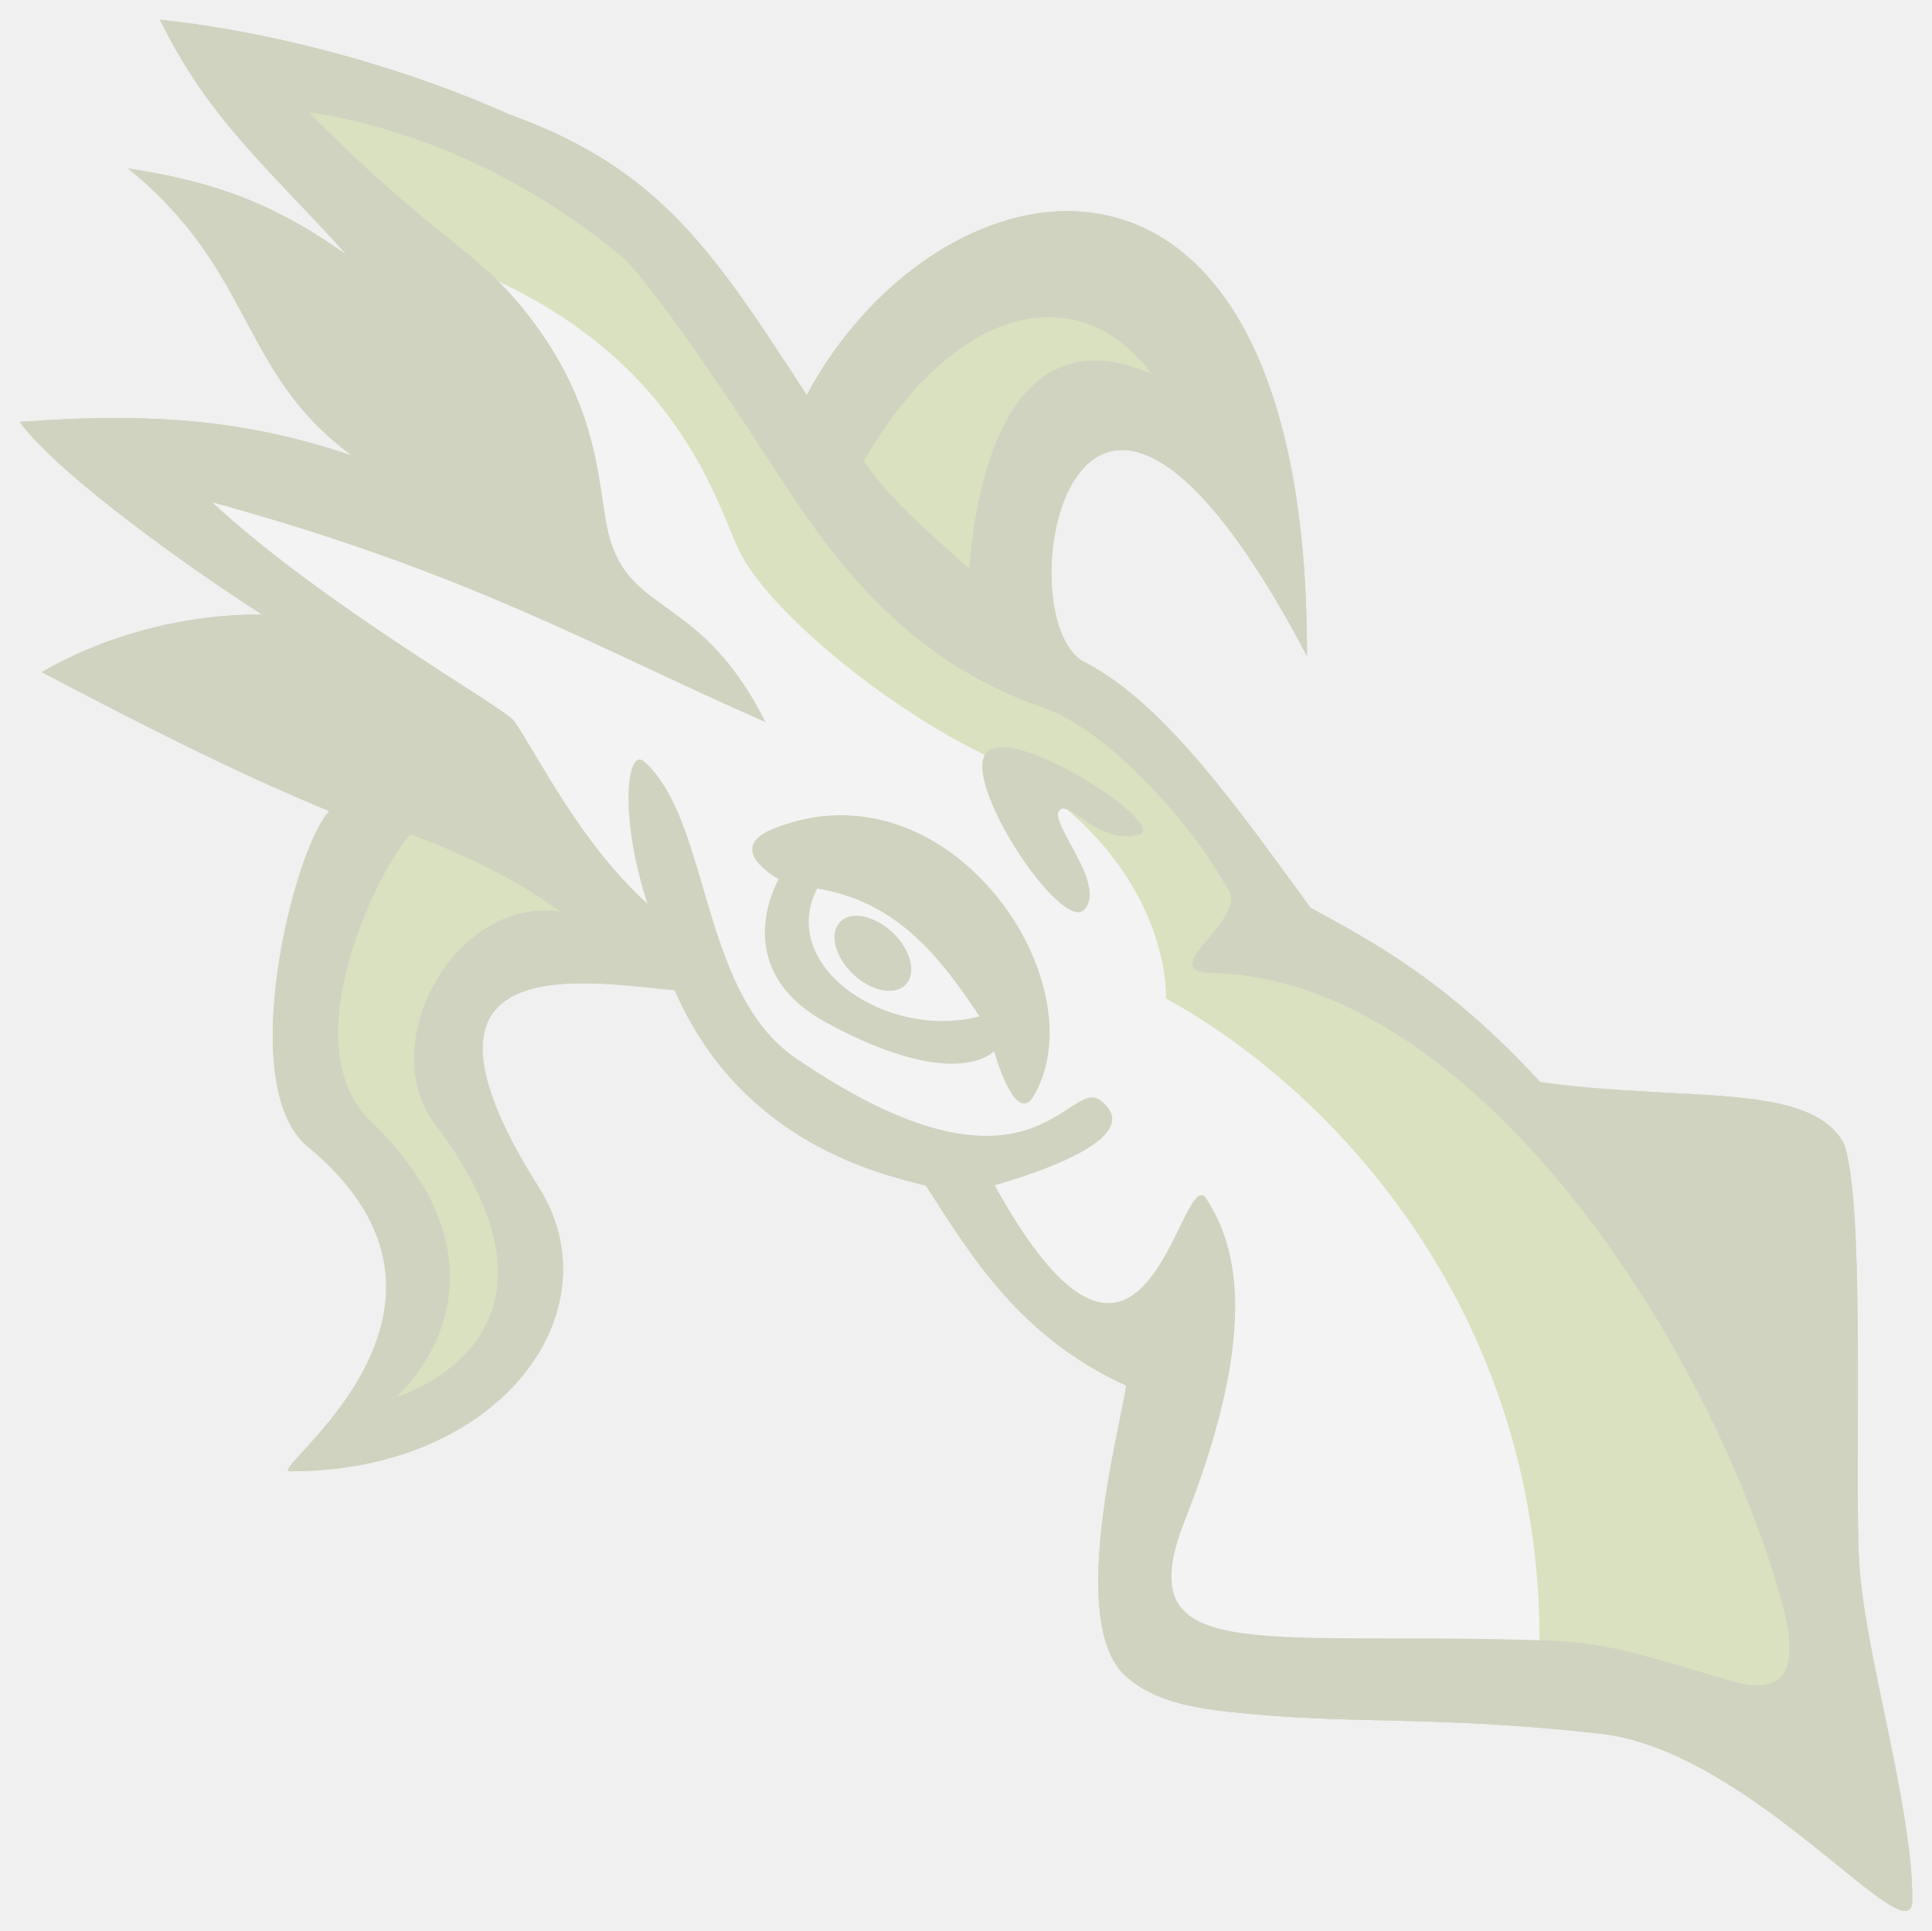
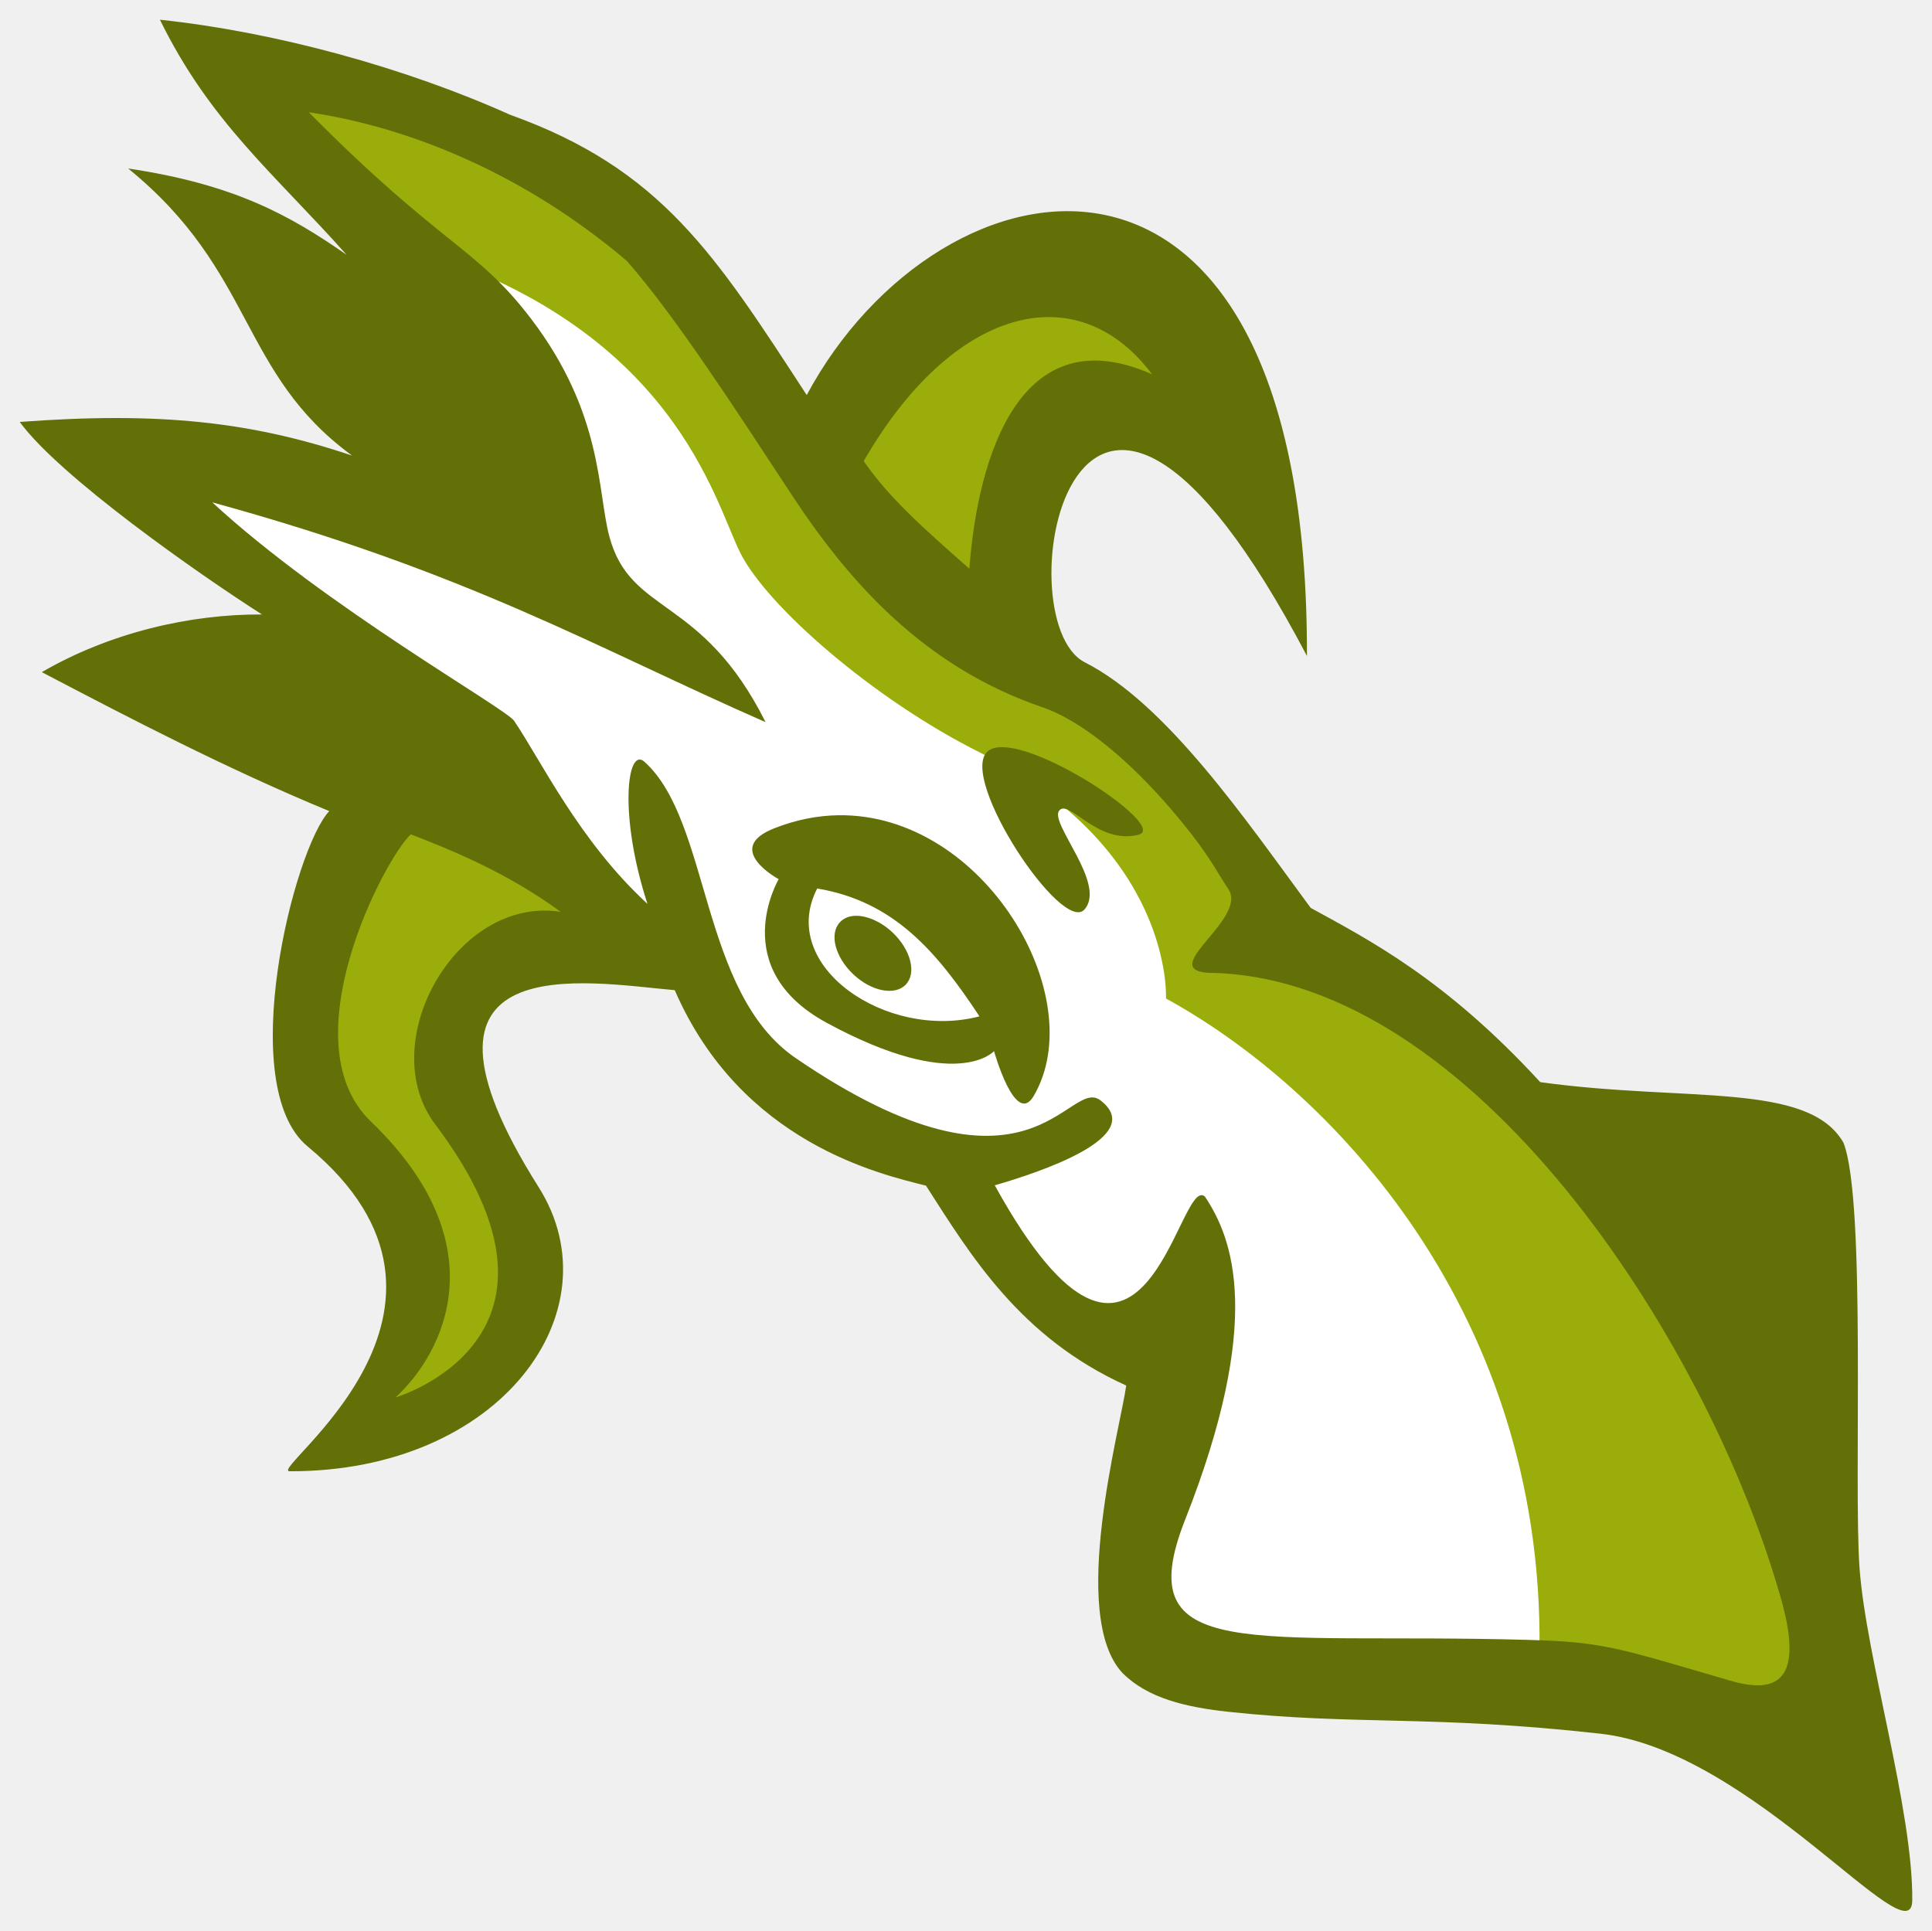
<svg xmlns="http://www.w3.org/2000/svg" version="1.1" width="195.907" height="195.793">
-   <g transform="matrix(-2.555441,0,0,2.555441,-265.3246,-14.50123)" style="opacity:0.2">
-     <g transform="matrix(0.4747346,0,0,0.4747346,-90.67949,-143.9001)" id="g4167" style="fill:#496000;fill-opacity:1">
-       <g id="g4171" style="fill:#496000;fill-opacity:1">
-         <path d="m -41.062,316.719 c -9.576,1.012 -20.437,3.977 -29.25,7.938 -12.689,4.545 -17.192,11.74 -24.812,23.438 -11.15,-20.807 -41.927,-26.493 -41.812,21.812 19.569,-37.238 25.506,-2.998 18.569,0.528 -6.866,3.49 -13.447,13.165 -18.879,20.527 -4.828,2.655 -11.25,5.92 -19.19,14.569 -12.141,1.686 -22.407,-0.059 -25.344,5.062 -1.92,4.885 -0.835,28.618 -1.344,35.562 -0.55,7.517 -4.475,20.218 -4.406,27.781 0.045,4.934 13.377,-12.526 26.062,-13.938 14.326,-1.595 20.408,-0.676 31.219,-1.844 3.434,-0.385 6.609,-1.109 8.719,-3.219 4.527,-4.793 0.175,-20.54 -0.3,-24.043 8.88,-4.017 12.999,-10.884 16.737,-16.707 3.778,-0.96 15.445,-3.55 21,-16.344 7.291,-0.627 24.238,-3.905 11.375,16.469 -6.517,10.323 3.152,23.79 20.812,23.75 1.965,-0.004 -17.966,-13.535 -1.5,-27.156 6.116,-5.059 1.147,-24.908 -1.812,-28.031 8.557,-3.53 16.781,-7.818 24.028,-11.616 -5.695,-3.306 -12.406,-4.857 -18.403,-4.821 5.355,-3.418 16.921,-11.536 20.25,-16.094 -11.616,-0.864 -19.286,-0.041 -27.781,2.812 9.452,-6.908 8.091,-15.369 18.719,-24 -8.876,1.329 -13.463,3.882 -18.255,7.21 6.099,-6.843 11.409,-11.094 15.599,-19.648 z m -12.442,7.736 c -11.096,11.199 -13.975,11.232 -18.558,17.233 -6.054,7.928 -5.561,14.474 -6.562,18.219 -1.777,6.643 -7.715,4.859 -13.062,15.531 14.184,-6.216 24.683,-12.459 46.25,-18.375 -9.461,8.731 -24.404,17.142 -25.219,18.25 -2.184,3.189 -5.444,10.07 -11.156,15.312 2.409,-7.405 1.715,-13.191 0.25,-11.875 -5.549,4.985 -4.613,19.294 -12.656,24.781 -19.752,13.476 -22.753,1.441 -25.469,3.531 -3.952,3.042 5.194,6.039 8.844,7.094 -12.455,22.577 -15.332,-1.013 -17.562,0.938 -2.344,3.496 -4.94,10.314 1.656,27.031 4.792,12.145 -5.649,9.384 -28.688,10.031 -6.337,0.178 -7.407,0.646 -16.875,3.406 -3.679,1.073 -6.433,0.346 -4.094,-7.375 6.221,-21.489 25.635,-51.115 47.188,-51.781 5.413,0.02 -2.854,-4.432 -1.156,-7 1.144,-1.716 1.691,-3.078 4.875,-6.781 3.199,-3.72 7.181,-7.238 10.688,-8.438 9.911,-3.389 16.179,-10.504 20.938,-17.75 4.758,-7.246 9.761,-14.981 13.791,-19.562 8.399,-7.131 17.948,-11.147 26.58,-12.42 z m -46.384,29.165 c -2.13,3.062 -4.848,5.483 -8.83,8.99 -0.701,-9.36 -4.24,-21.157 -15.279,-16.247 6.358,-8.452 16.77,-5.514 24.109,7.256 z m -11.675,23.912 c -4.039,0.12 -13.634,6.713 -11.312,7.312 3.448,0.891 5.857,-3.065 6.656,-2 0.799,1.065 -3.989,6.12 -2.125,8.25 1.864,2.13 10.521,-10.924 8.125,-13.188 -0.3,-0.283 -0.767,-0.392 -1.344,-0.375 z m 13.781,5.688 c -12.171,-0.168 -21.148,15.22 -16.312,23.469 1.537,2.622 3.312,-3.75 3.312,-3.75 0,0 3.118,3.537 14,-2.375 8.403,-4.565 4,-12 4,-12 0,0 4.712,-2.54 0.375,-4.25 -1.838,-0.725 -3.636,-1.07 -5.375,-1.094 z m 35.75,1.594 c 2.263,2.13 10.208,17.392 3.344,24 -10.703,10.304 -6.124,19.348 -2.064,23.075 0,0 -16.825,-4.922 -3.317,-22.834 5.115,-6.783 -1.725,-19.112 -10.487,-17.763 4.526,-3.328 9.316,-5.234 12.524,-6.478 z M -96,389.344 c 3.349,6.481 -5.809,12.718 -13.562,10.688 3.595,-5.458 7.172,-9.622 13.562,-10.688 z m -3.281,2.281 c -0.933,0.009 -2.083,0.503 -3.031,1.406 -1.518,1.445 -2.006,3.385 -1.094,4.344 0.913,0.958 2.889,0.57 4.406,-0.875 1.518,-1.445 2.006,-3.385 1.094,-4.344 -0.342,-0.359 -0.815,-0.536 -1.375,-0.531 z" id="path4173" style="font-size:medium;font-style:normal;font-variant:normal;font-weight:normal;font-stretch:normal;text-indent:0;text-align:start;text-decoration:none;line-height:normal;letter-spacing:normal;word-spacing:normal;text-transform:none;direction:ltr;block-progression:tb;writing-mode:lr-tb;text-anchor:start;baseline-shift:baseline;color:#000000;fill:#496000;fill-opacity:1;stroke:none;stroke-width:5;marker:none;visibility:visible;display:inline;overflow:visible;enable-background:accumulate;font-family:Sans;-inkscape-font-specification:Sans" />
-       </g>
-     </g>
-     <path d="m -176.975,76.132 c 3.669,-22.182 14.968,-30.384 22.947,-33.348 1.272,-5.149 6.598,-9.48 9.575,-11.391 0.682,-6.574 0.117,-10.269 -7.429,-9.08 4.671,-11.432 9.855,-5.063 16.266,1.253 4.872,-8.594 12.807,-13.406 22.034,-15.12 -10.856,14.256 -13.233,18.209 4.633,15.848 -13.162,10.003 -9.876,11.284 -7.361,18.676 3.61,9.323 -9.919,10.306 -0.699,20.14 -11.877,-4.812 -7.316,-6.574 -4.759,-15.985 -1.365,-4.658 -4.246,-3.426 -9.236,-3.651 -2.888,5.96 -5.515,6.464 -10.536,8.517 -2.432,4.21 -4.408,6.885 -8.779,8.119 0,0 1.72,3.18 1.331,10.76 -8.966,3.226 -13.227,-1.429 -27.988,5.263 z" id="path4177" style="fill:#ffffff;fill-opacity:1;stroke:#000000;stroke-width:1px;stroke-linecap:butt;stroke-linejoin:miter;stroke-opacity:1" />
-     <path d="m -128.478,42.301 c 2.347,-3.935 5.134,-5.872 9.237,-7.146 2.942,6.288 5.36,10.921 1.607,16.101 -3.233,4.461 -1.864,6.611 -0.987,11.519 -15.442,-5.658 6.223,-16.185 -9.858,-20.474 z" id="path3849" style="fill:#7ba400;fill-opacity:1;stroke:none" />
-     <path d="m -164.873,72.482 c -0.745,-14.045 7.867,-23.388 14.779,-27.182 0,0 -0.328,-5.906 7.389,-9.765 4.222,-2.111 8.445,-5.806 9.501,-7.917 1.056,-2.111 2.639,-8.973 13.195,-12.14 2.33,-0.699 5.278,-6.862 5.278,-6.862 0,0 -15.307,0.792 -20.849,15.57 -6.64,-10.839 -15.666,-9.258 -17.418,-0.528 l 6.334,-2.375 2.903,6.334 0,4.222 c -6.125,2.815 -8.998,6.053 -12.14,11.612 -17.193,10.885 -16.236,14.016 -21.64,31.405 z" id="path3847" style="fill:#7ba400;fill-opacity:1;stroke:none" />
-     <g transform="matrix(0.4747346,0,0,0.4747346,-90.67949,-143.9001)" id="g4179" style="fill:#496000;fill-opacity:1">
-       <g id="g4183" style="fill:#496000;fill-opacity:1">
-         <path d="m -41.062,316.719 c -9.576,1.012 -20.437,3.977 -29.25,7.938 -12.689,4.545 -17.192,11.74 -24.812,23.438 -11.15,-20.807 -41.927,-26.493 -41.812,21.812 19.569,-37.238 25.506,-2.998 18.569,0.528 -6.866,3.49 -13.447,13.165 -18.879,20.527 -4.828,2.655 -11.25,5.92 -19.19,14.569 -12.141,1.686 -22.407,-0.059 -25.344,5.062 -1.92,4.885 -0.835,28.618 -1.344,35.562 -0.55,7.517 -4.475,20.218 -4.406,27.781 0.045,4.934 13.377,-12.526 26.062,-13.938 14.326,-1.595 20.408,-0.676 31.219,-1.844 3.434,-0.385 6.609,-1.109 8.719,-3.219 4.527,-4.793 0.175,-20.54 -0.3,-24.043 8.88,-4.017 12.999,-10.884 16.737,-16.707 3.778,-0.96 15.445,-3.55 21,-16.344 7.291,-0.627 24.238,-3.905 11.375,16.469 -6.517,10.323 3.152,23.79 20.812,23.75 1.965,-0.004 -17.966,-13.535 -1.5,-27.156 6.116,-5.059 1.147,-24.908 -1.812,-28.031 8.557,-3.53 16.781,-7.818 24.028,-11.616 -5.695,-3.306 -12.406,-4.857 -18.403,-4.821 5.355,-3.418 16.921,-11.536 20.25,-16.094 -11.616,-0.864 -19.286,-0.041 -27.781,2.812 9.452,-6.908 8.091,-15.369 18.719,-24 -8.876,1.329 -13.463,3.882 -18.255,7.21 6.099,-6.843 11.409,-11.094 15.599,-19.648 z m -12.442,7.736 c -11.096,11.199 -13.975,11.232 -18.558,17.233 -6.054,7.928 -5.561,14.474 -6.562,18.219 -1.777,6.643 -7.715,4.859 -13.062,15.531 14.184,-6.216 24.683,-12.459 46.25,-18.375 -9.461,8.731 -24.404,17.142 -25.219,18.25 -2.184,3.189 -5.444,10.07 -11.156,15.312 2.409,-7.405 1.715,-13.191 0.25,-11.875 -5.549,4.985 -4.613,19.294 -12.656,24.781 -19.752,13.476 -22.753,1.441 -25.469,3.531 -3.952,3.042 5.194,6.039 8.844,7.094 -12.455,22.577 -15.332,-1.013 -17.562,0.938 -2.344,3.496 -4.94,10.314 1.656,27.031 4.792,12.145 -5.649,9.384 -28.688,10.031 -6.337,0.178 -7.407,0.646 -16.875,3.406 -3.679,1.073 -6.433,0.346 -4.094,-7.375 6.221,-21.489 25.635,-51.115 47.188,-51.781 5.413,0.02 -2.854,-4.432 -1.156,-7 1.144,-1.716 1.691,-3.078 4.875,-6.781 3.199,-3.72 7.181,-7.238 10.688,-8.438 9.911,-3.389 16.179,-10.504 20.938,-17.75 4.758,-7.246 9.761,-14.981 13.791,-19.562 8.399,-7.131 17.948,-11.147 26.58,-12.42 z m -46.384,29.165 c -2.13,3.062 -4.848,5.483 -8.83,8.99 -0.701,-9.36 -4.24,-21.157 -15.279,-16.247 6.358,-8.452 16.77,-5.514 24.109,7.256 z m -11.675,23.912 c -4.039,0.12 -13.634,6.713 -11.312,7.312 3.448,0.891 5.857,-3.065 6.656,-2 0.799,1.065 -3.989,6.12 -2.125,8.25 1.864,2.13 10.521,-10.924 8.125,-13.188 -0.3,-0.283 -0.767,-0.392 -1.344,-0.375 z m 13.781,5.688 c -12.171,-0.168 -21.148,15.22 -16.312,23.469 1.537,2.622 3.312,-3.75 3.312,-3.75 0,0 3.118,3.537 14,-2.375 8.403,-4.565 4,-12 4,-12 0,0 4.712,-2.54 0.375,-4.25 -1.838,-0.725 -3.636,-1.07 -5.375,-1.094 z m 35.75,1.594 c 2.263,2.13 10.208,17.392 3.344,24 -10.703,10.304 -6.124,19.348 -2.064,23.075 0,0 -16.825,-4.922 -3.317,-22.834 5.115,-6.783 -1.725,-19.112 -10.487,-17.763 4.526,-3.328 9.316,-5.234 12.524,-6.478 z M -96,389.344 c 3.349,6.481 -5.809,12.718 -13.562,10.688 3.595,-5.458 7.172,-9.622 13.562,-10.688 z m -3.281,2.281 c -0.933,0.009 -2.083,0.503 -3.031,1.406 -1.518,1.445 -2.006,3.385 -1.094,4.344 0.913,0.958 2.889,0.57 4.406,-0.875 1.518,-1.445 2.006,-3.385 1.094,-4.344 -0.342,-0.359 -0.815,-0.536 -1.375,-0.531 z" id="path4185" style="font-size:medium;font-style:normal;font-variant:normal;font-weight:normal;font-stretch:normal;text-indent:0;text-align:start;text-decoration:none;line-height:normal;letter-spacing:normal;word-spacing:normal;text-transform:none;direction:ltr;block-progression:tb;writing-mode:lr-tb;text-anchor:start;baseline-shift:baseline;color:#000000;fill:#496000;fill-opacity:1;stroke:none;stroke-width:5;marker:none;visibility:visible;display:inline;overflow:visible;enable-background:accumulate;font-family:Sans;-inkscape-font-specification:Sans" />
-       </g>
+   <defs>
+     <style type="text/css">
+ .kalamar-white {
+   fill:#fff;
+   stroke:none;
+ }
+ .kalamar-shade {
+   fill: #9bad0b;
+   fill-opacity:1;
+   stroke:none
+ }
+ .kalamar-contour {
+   fill:#636f07;
+   stroke:none;
+ }
+     </style>
+   </defs>
+   <g transform="matrix(-2.555441,0,0,2.555441,-265.3246,-14.50123)">
+     <path d="m -176.975,76.132 c 3.669,-22.182 14.968,-30.384 22.947,-33.348 1.272,-5.149 6.598,-9.48 9.575,-11.391 0.682,-6.574 0.117,-10.269 -7.429,-9.08 4.671,-11.432 9.855,-5.063 16.266,1.253 4.872,-8.594 12.807,-13.406 22.034,-15.12 -10.856,14.256 -13.233,18.209 4.633,15.848 -13.162,10.003 -9.876,11.284 -7.361,18.676 3.61,9.323 -9.919,10.306 -0.699,20.14 -11.877,-4.812 -7.316,-6.574 -4.759,-15.985 -1.365,-4.658 -4.246,-3.426 -9.236,-3.651 -2.888,5.96 -5.515,6.464 -10.536,8.517 -2.432,4.21 -4.408,6.885 -8.779,8.119 0,0 1.72,3.18 1.331,10.76 -8.966,3.226 -13.227,-1.429 -27.988,5.263 z" class="kalamar-white" />
+     <path d="m -128.478,42.301 c 2.347,-3.935 5.134,-5.872 9.237,-7.146 2.942,6.288 5.36,10.921 1.607,16.101 -3.233,4.461 -1.864,6.611 -0.987,11.519 -15.442,-5.658 6.223,-16.185 -9.858,-20.474 z" class="kalamar-shade" />
+     <path d="m -164.873,72.482 c -0.745,-14.045 7.867,-23.388 14.779,-27.182 0,0 -0.328,-5.906 7.389,-9.765 4.222,-2.111 8.445,-5.806 9.501,-7.917 1.056,-2.111 2.639,-8.973 13.195,-12.14 2.33,-0.699 5.278,-6.862 5.278,-6.862 0,0 -15.307,0.792 -20.849,15.57 -6.64,-10.839 -15.666,-9.258 -17.418,-0.528 l 6.334,-2.375 2.903,6.334 0,4.222 c -6.125,2.815 -8.998,6.053 -12.14,11.612 -17.193,10.885 -16.236,14.016 -21.64,31.405 z" class="kalamar-shade" />
+     <g transform="matrix(0.4747346,0,0,0.4747346,-90.67949,-143.9001)">
+       <path d="m -41.062,316.719 c -9.576,1.012 -20.437,3.977 -29.25,7.938 -12.689,4.545 -17.192,11.74 -24.812,23.438 -11.15,-20.807 -41.927,-26.493 -41.812,21.812 19.569,-37.238 25.506,-2.998 18.569,0.528 -6.866,3.49 -13.447,13.165 -18.879,20.527 -4.828,2.655 -11.25,5.92 -19.19,14.569 -12.141,1.686 -22.407,-0.059 -25.344,5.062 -1.92,4.885 -0.835,28.618 -1.344,35.562 -0.55,7.517 -4.475,20.218 -4.406,27.781 0.045,4.934 13.377,-12.526 26.062,-13.938 14.326,-1.595 20.408,-0.676 31.219,-1.844 3.434,-0.385 6.609,-1.109 8.719,-3.219 4.527,-4.793 0.175,-20.54 -0.3,-24.043 8.88,-4.017 12.999,-10.884 16.737,-16.707 3.778,-0.96 15.445,-3.55 21,-16.344 7.291,-0.627 24.238,-3.905 11.375,16.469 -6.517,10.323 3.152,23.79 20.812,23.75 1.965,-0.004 -17.966,-13.535 -1.5,-27.156 6.116,-5.059 1.147,-24.908 -1.812,-28.031 8.557,-3.53 16.781,-7.818 24.028,-11.616 -5.695,-3.306 -12.406,-4.857 -18.403,-4.821 5.355,-3.418 16.921,-11.536 20.25,-16.094 -11.616,-0.864 -19.286,-0.041 -27.781,2.812 9.452,-6.908 8.091,-15.369 18.719,-24 -8.876,1.329 -13.463,3.882 -18.255,7.21 6.099,-6.843 11.409,-11.094 15.599,-19.648 z m -12.442,7.736 c -11.096,11.199 -13.975,11.232 -18.558,17.233 -6.054,7.928 -5.561,14.474 -6.562,18.219 -1.777,6.643 -7.715,4.859 -13.062,15.531 14.184,-6.216 24.683,-12.459 46.25,-18.375 -9.461,8.731 -24.404,17.142 -25.219,18.25 -2.184,3.189 -5.444,10.07 -11.156,15.312 2.409,-7.405 1.715,-13.191 0.25,-11.875 -5.549,4.985 -4.613,19.294 -12.656,24.781 -19.752,13.476 -22.753,1.441 -25.469,3.531 -3.952,3.042 5.194,6.039 8.844,7.094 -12.455,22.577 -15.332,-1.013 -17.562,0.938 -2.344,3.496 -4.94,10.314 1.656,27.031 4.792,12.145 -5.649,9.384 -28.688,10.031 -6.337,0.178 -7.407,0.646 -16.875,3.406 -3.679,1.073 -6.433,0.346 -4.094,-7.375 6.221,-21.489 25.635,-51.115 47.188,-51.781 5.413,0.02 -2.854,-4.432 -1.156,-7 1.144,-1.716 1.691,-3.078 4.875,-6.781 3.199,-3.72 7.181,-7.238 10.688,-8.438 9.911,-3.389 16.179,-10.504 20.938,-17.75 4.758,-7.246 9.761,-14.981 13.791,-19.562 8.399,-7.131 17.948,-11.147 26.58,-12.42 z m -46.384,29.165 c -2.13,3.062 -4.848,5.483 -8.83,8.99 -0.701,-9.36 -4.24,-21.157 -15.279,-16.247 6.358,-8.452 16.77,-5.514 24.109,7.256 z m -11.675,23.912 c -4.039,0.12 -13.634,6.713 -11.312,7.312 3.448,0.891 5.857,-3.065 6.656,-2 0.799,1.065 -3.989,6.12 -2.125,8.25 1.864,2.13 10.521,-10.924 8.125,-13.188 -0.3,-0.283 -0.767,-0.392 -1.344,-0.375 z m 13.781,5.688 c -12.171,-0.168 -21.148,15.22 -16.312,23.469 1.537,2.622 3.312,-3.75 3.312,-3.75 0,0 3.118,3.537 14,-2.375 8.403,-4.565 4,-12 4,-12 0,0 4.712,-2.54 0.375,-4.25 -1.838,-0.725 -3.636,-1.07 -5.375,-1.094 z m 35.75,1.594 c 2.263,2.13 10.208,17.392 3.344,24 -10.703,10.304 -6.124,19.348 -2.064,23.075 0,0 -16.825,-4.922 -3.317,-22.834 5.115,-6.783 -1.725,-19.112 -10.487,-17.763 4.526,-3.328 9.316,-5.234 12.524,-6.478 z M -96,389.344 c 3.349,6.481 -5.809,12.718 -13.562,10.688 3.595,-5.458 7.172,-9.622 13.562,-10.688 z m -3.281,2.281 c -0.933,0.009 -2.083,0.503 -3.031,1.406 -1.518,1.445 -2.006,3.385 -1.094,4.344 0.913,0.958 2.889,0.57 4.406,-0.875 1.518,-1.445 2.006,-3.385 1.094,-4.344 -0.342,-0.359 -0.815,-0.536 -1.375,-0.531 z" class="kalamar-contour" />
    </g>
  </g>
</svg>
